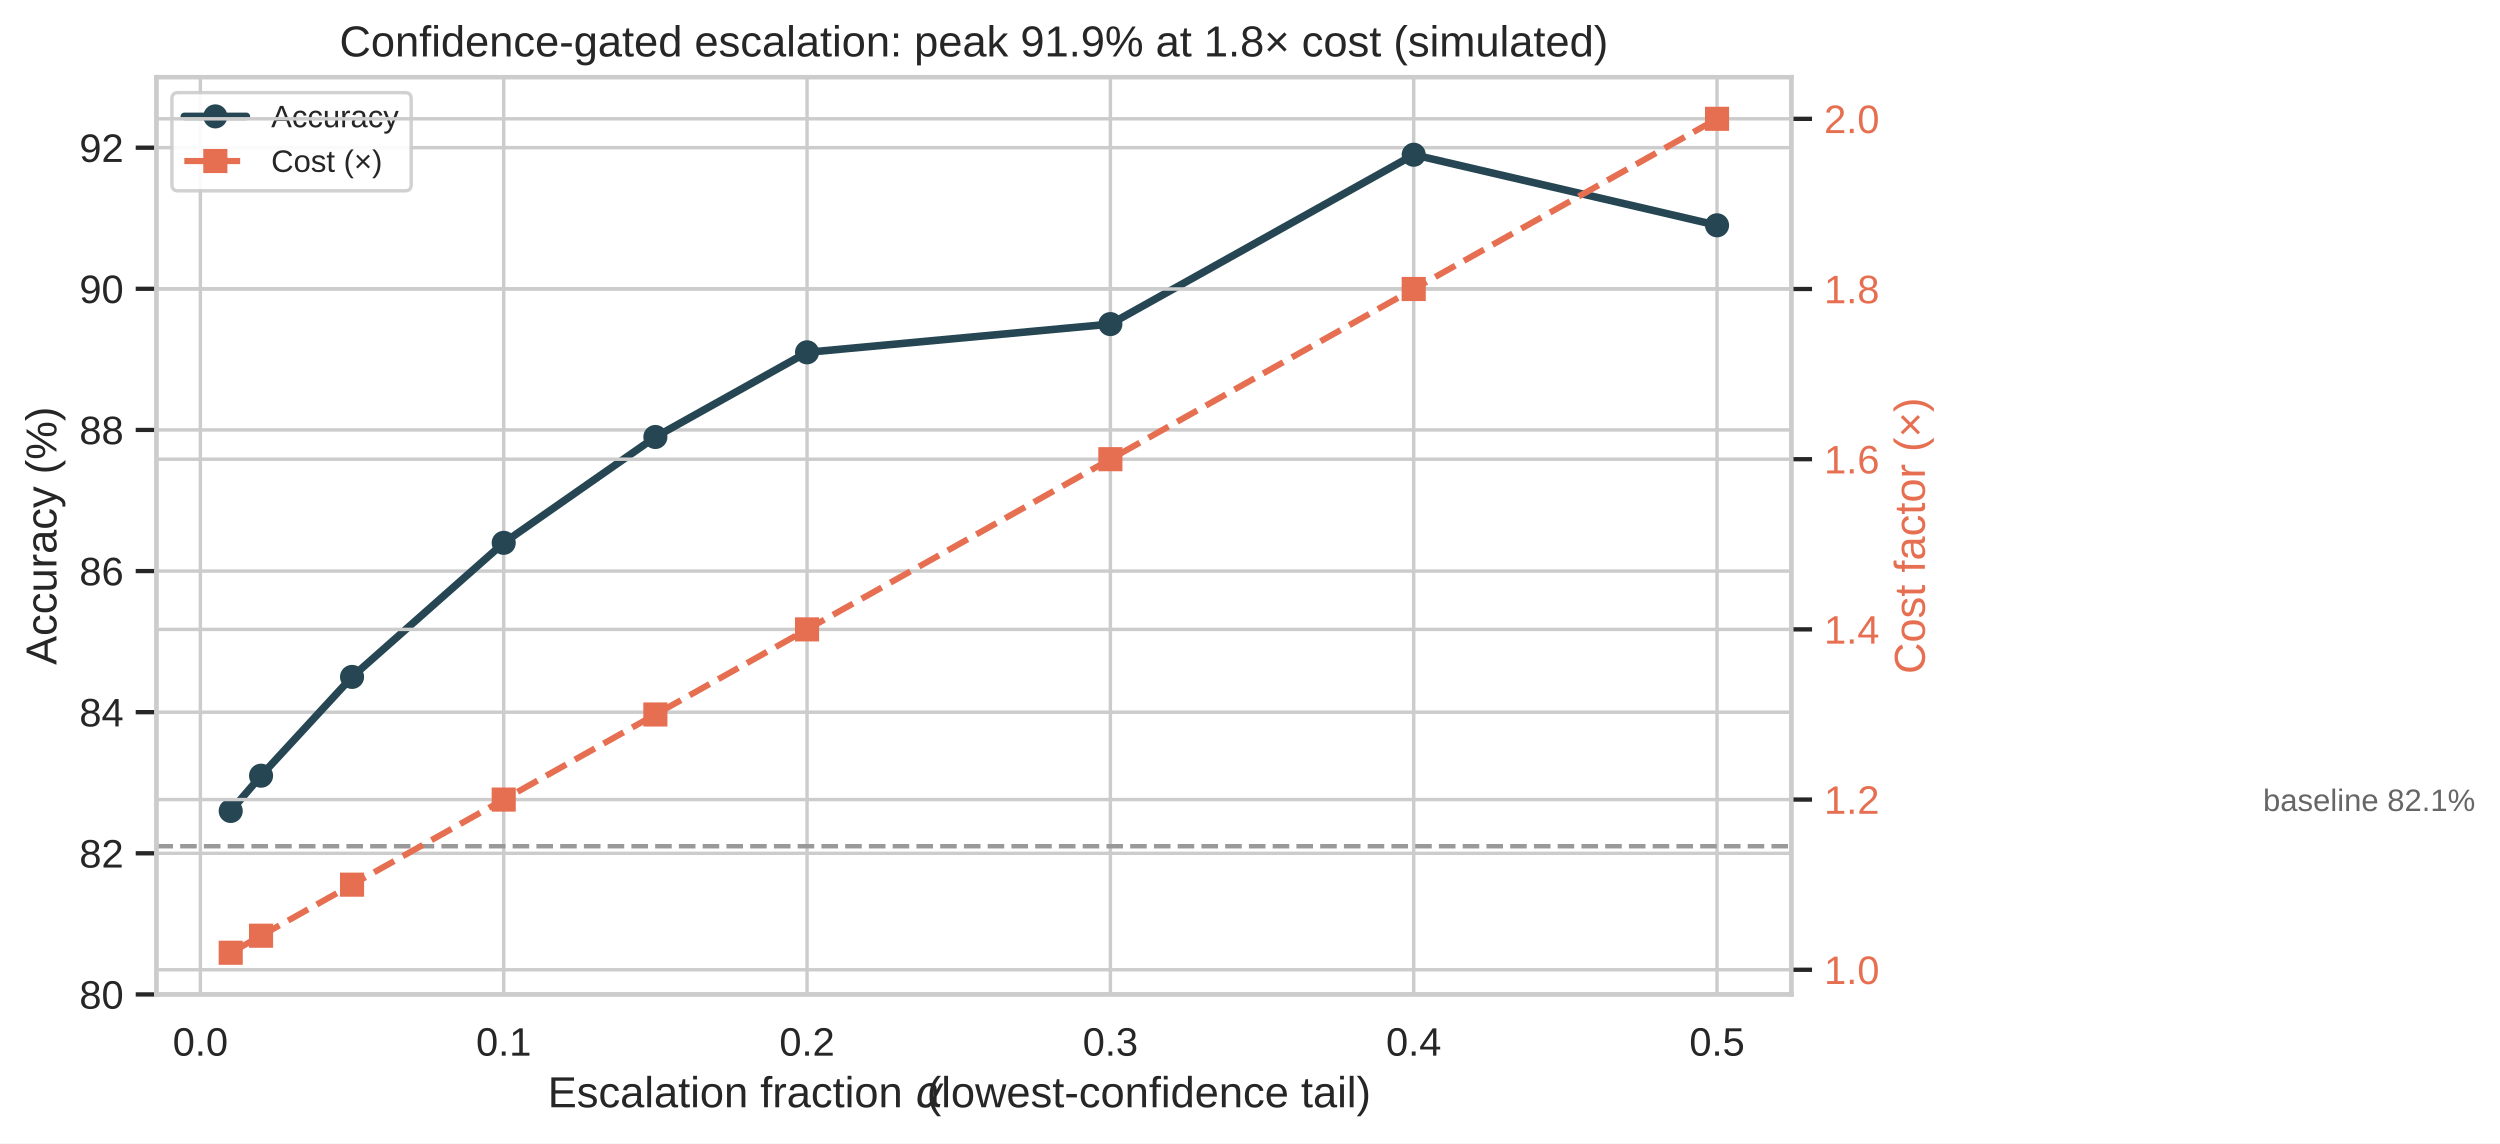
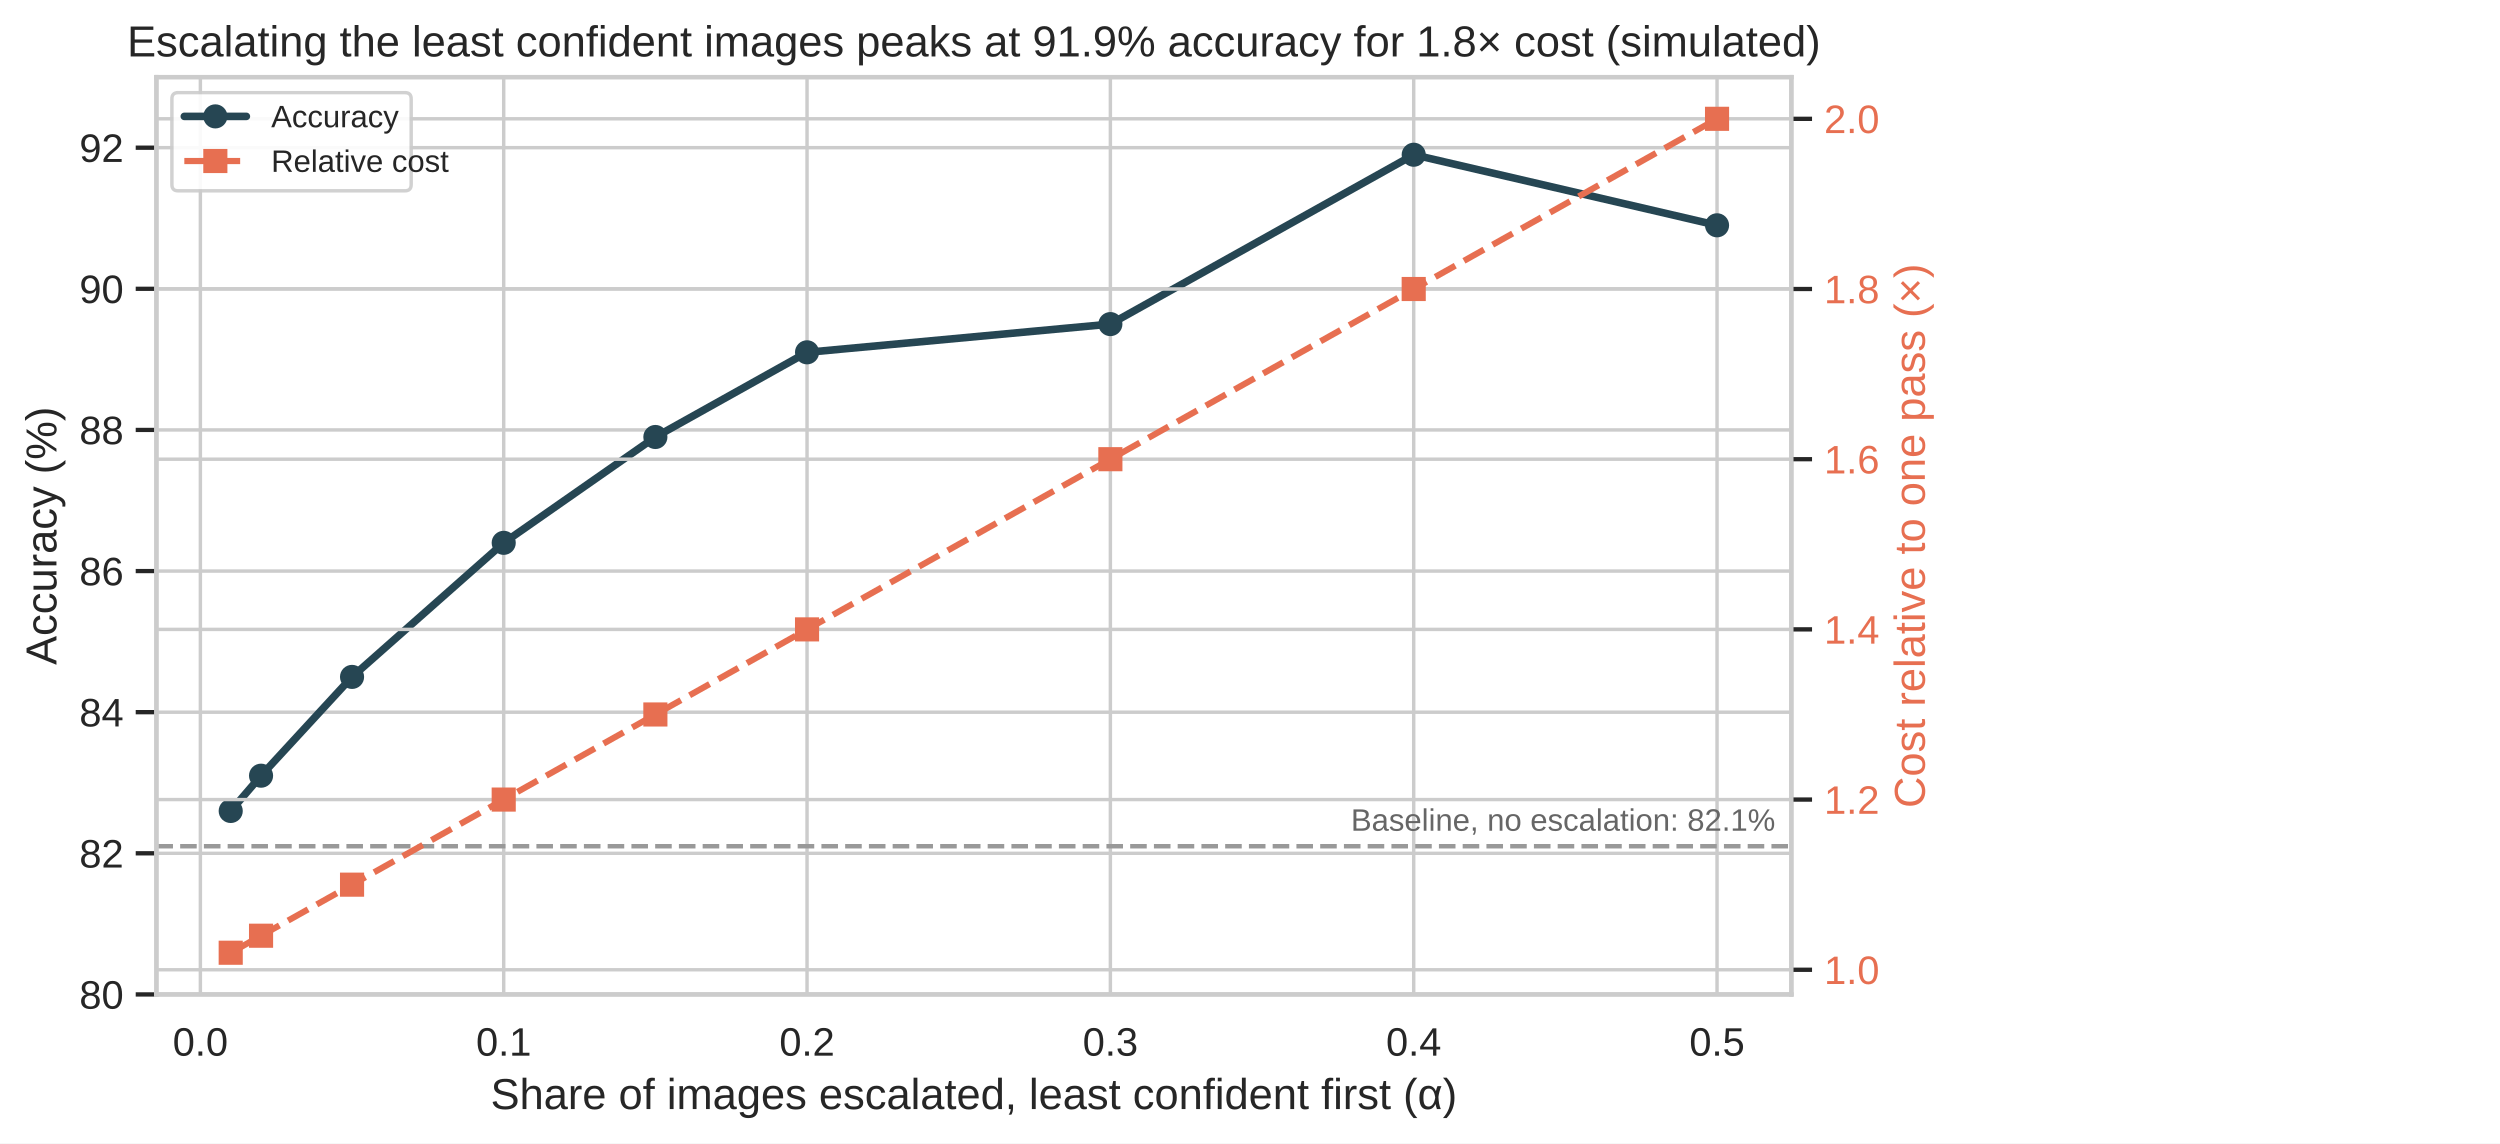
<svg xmlns="http://www.w3.org/2000/svg" xmlns:xlink="http://www.w3.org/1999/xlink" width="725.246pt" height="331.717pt" viewBox="0 0 725.246 331.717" version="1.1">
  <defs>
    <style type="text/css">*{stroke-linejoin: round; stroke-linecap: butt}</style>
  </defs>
  <g id="figure_1">
    <g id="patch_1">
-       <path d="M 0 331.717  L 725.246 331.717  L 725.246 0  L 0 0  z " style="fill: #ffffff" />
+       <path d="M 0 331.717 L 725.246 331.717 L 725.246 0 L 0 0 z " style="fill: #ffffff" />
    </g>
    <g id="axes_1">
      <g id="patch_2">
-         <path d="M 45.37 288.484  L 519.67 288.484  L 519.67 22.372  L 45.37 22.372  z " style="fill: #ffffff" />
+         <path d="M 45.37 288.484 L 519.67 288.484 L 519.67 22.372 L 45.37 22.372 z " style="fill: #ffffff" />
      </g>
      <g id="matplotlib.axis_1">
        <g id="xtick_1">
          <g id="line2d_1">
-             <path d="M 58.13 288.484  L 58.13 22.372  " clip-path="url(#p6af58c1f86)" style="fill: none; stroke: #cccccc; stroke-linecap: round" />
+             <path d="M 58.13 288.484 L 58.13 22.372 " clip-path="url(#p6af58c1f86)" style="fill: none; stroke: #cccccc; stroke-linecap: round" />
          </g>
          <g id="text_1">
            <text style="fill: #262626; font: 11.55px 'Arial', 'DejaVu Sans', 'Liberation Sans', 'Bitstream Vera Sans', sans-serif; text-anchor: middle" x="58.13" y="306.252" transform="rotate(-0 58.12954 306.2517)">0.0</text>
          </g>
        </g>
        <g id="xtick_2">
          <g id="line2d_2">
-             <path d="M 146.126 288.484  L 146.126 22.372  " clip-path="url(#p6af58c1f86)" style="fill: none; stroke: #cccccc; stroke-linecap: round" />
+             <path d="M 146.126 288.484 L 146.126 22.372 " clip-path="url(#p6af58c1f86)" style="fill: none; stroke: #cccccc; stroke-linecap: round" />
          </g>
          <g id="text_2">
            <text style="fill: #262626; font: 11.55px 'Arial', 'DejaVu Sans', 'Liberation Sans', 'Bitstream Vera Sans', sans-serif; text-anchor: middle" x="146.126" y="306.252" transform="rotate(-0 146.1258 306.2517)">0.1</text>
          </g>
        </g>
        <g id="xtick_3">
          <g id="line2d_3">
-             <path d="M 234.122 288.484  L 234.122 22.372  " clip-path="url(#p6af58c1f86)" style="fill: none; stroke: #cccccc; stroke-linecap: round" />
+             <path d="M 234.122 288.484 L 234.122 22.372 " clip-path="url(#p6af58c1f86)" style="fill: none; stroke: #cccccc; stroke-linecap: round" />
          </g>
          <g id="text_3">
            <text style="fill: #262626; font: 11.55px 'Arial', 'DejaVu Sans', 'Liberation Sans', 'Bitstream Vera Sans', sans-serif; text-anchor: middle" x="234.122" y="306.252" transform="rotate(-0 234.1221 306.2517)">0.2</text>
          </g>
        </g>
        <g id="xtick_4">
          <g id="line2d_4">
-             <path d="M 322.118 288.484  L 322.118 22.372  " clip-path="url(#p6af58c1f86)" style="fill: none; stroke: #cccccc; stroke-linecap: round" />
+             <path d="M 322.118 288.484 L 322.118 22.372 " clip-path="url(#p6af58c1f86)" style="fill: none; stroke: #cccccc; stroke-linecap: round" />
          </g>
          <g id="text_4">
            <text style="fill: #262626; font: 11.55px 'Arial', 'DejaVu Sans', 'Liberation Sans', 'Bitstream Vera Sans', sans-serif; text-anchor: middle" x="322.118" y="306.252" transform="rotate(-0 322.1184 306.2517)">0.3</text>
          </g>
        </g>
        <g id="xtick_5">
          <g id="line2d_5">
-             <path d="M 410.115 288.484  L 410.115 22.372  " clip-path="url(#p6af58c1f86)" style="fill: none; stroke: #cccccc; stroke-linecap: round" />
+             <path d="M 410.115 288.484 L 410.115 22.372 " clip-path="url(#p6af58c1f86)" style="fill: none; stroke: #cccccc; stroke-linecap: round" />
          </g>
          <g id="text_5">
            <text style="fill: #262626; font: 11.55px 'Arial', 'DejaVu Sans', 'Liberation Sans', 'Bitstream Vera Sans', sans-serif; text-anchor: middle" x="410.115" y="306.252" transform="rotate(-0 410.1147 306.2517)">0.4</text>
          </g>
        </g>
        <g id="xtick_6">
          <g id="line2d_6">
-             <path d="M 498.111 288.484  L 498.111 22.372  " clip-path="url(#p6af58c1f86)" style="fill: none; stroke: #cccccc; stroke-linecap: round" />
+             <path d="M 498.111 288.484 L 498.111 22.372 " clip-path="url(#p6af58c1f86)" style="fill: none; stroke: #cccccc; stroke-linecap: round" />
          </g>
          <g id="text_6">
            <text style="fill: #262626; font: 11.55px 'Arial', 'DejaVu Sans', 'Liberation Sans', 'Bitstream Vera Sans', sans-serif; text-anchor: middle" x="498.111" y="306.252" transform="rotate(-0 498.111 306.2517)">0.5</text>
          </g>
        </g>
        <g id="text_7">
-           <g style="fill: #262626" transform="translate(158.9141 321.7452)">
-             <text>
-               <tspan style="font: 12.6px 'Arial'" x="0 8.421 14.733 21.046 28.067 30.872 37.893 41.401 44.206 51.227 58.249 61.756 65.264 69.468 76.49 82.802 86.31 89.115 96.136 103.158 114.987 118.495 122.699 125.504 132.526 141.643 148.664 154.977 158.484 162.689 169.001 176.023 183.044 186.552 189.357 196.378 203.399 210.421 216.733 223.755 227.262 230.77 237.791 240.596 243.401" y="-0.531">Escalation fraction  (lowest-confidence tail)</tspan>
-               <tspan style="font: oblique 12.6px 'DejaVu Sans'" x="106.665" y="-0.531">α</tspan>
-             </text>
-           </g>
+           <text style="fill: #262626; font: 12.6px 'Arial', 'DejaVu Sans', sans-serif; text-anchor: middle" x="282.52" y="321.745">Share of images escalated, least confident first (α)</text>
        </g>
      </g>
      <g id="matplotlib.axis_2">
        <g id="ytick_1">
          <g id="line2d_7">
-             <path d="M 45.37 288.484  L 519.67 288.484  " clip-path="url(#p6af58c1f86)" style="fill: none; stroke: #cccccc; stroke-linecap: round" />
+             <path d="M 45.37 288.484 L 519.67 288.484 " clip-path="url(#p6af58c1f86)" style="fill: none; stroke: #cccccc; stroke-linecap: round" />
          </g>
          <g id="line2d_8">
            <defs>
-               <path id="ma8d6018651" d="M 0 0  L -6 0  " style="stroke: #262626; stroke-width: 1.25" />
+               <path id="ma8d6018651" d="M 0 0 L -6 0 " style="stroke: #262626; stroke-width: 1.25" />
            </defs>
            <g>
              <use xlink:href="#ma8d6018651" x="45.37" y="288.484" style="fill: #262626; stroke: #262626; stroke-width: 1.25" />
            </g>
          </g>
          <g id="text_8">
            <text style="fill: #262626; font: 11.55px 'Arial', 'DejaVu Sans', 'Liberation Sans', 'Bitstream Vera Sans', sans-serif; text-anchor: end" x="35.87" y="292.618" transform="rotate(-0 35.87008 292.618)">80</text>
          </g>
        </g>
        <g id="ytick_2">
          <g id="line2d_9">
-             <path d="M 45.37 247.544  L 519.67 247.544  " clip-path="url(#p6af58c1f86)" style="fill: none; stroke: #cccccc; stroke-linecap: round" />
+             <path d="M 45.37 247.544 L 519.67 247.544 " clip-path="url(#p6af58c1f86)" style="fill: none; stroke: #cccccc; stroke-linecap: round" />
          </g>
          <g id="line2d_10">
            <g>
              <use xlink:href="#ma8d6018651" x="45.37" y="247.544" style="fill: #262626; stroke: #262626; stroke-width: 1.25" />
            </g>
          </g>
          <g id="text_9">
            <text style="fill: #262626; font: 11.55px 'Arial', 'DejaVu Sans', 'Liberation Sans', 'Bitstream Vera Sans', sans-serif; text-anchor: end" x="35.87" y="251.678" transform="rotate(-0 35.87008 251.6777)">82</text>
          </g>
        </g>
        <g id="ytick_3">
          <g id="line2d_11">
-             <path d="M 45.37 206.604  L 519.67 206.604  " clip-path="url(#p6af58c1f86)" style="fill: none; stroke: #cccccc; stroke-linecap: round" />
+             <path d="M 45.37 206.604 L 519.67 206.604 " clip-path="url(#p6af58c1f86)" style="fill: none; stroke: #cccccc; stroke-linecap: round" />
          </g>
          <g id="line2d_12">
            <g>
              <use xlink:href="#ma8d6018651" x="45.37" y="206.604" style="fill: #262626; stroke: #262626; stroke-width: 1.25" />
            </g>
          </g>
          <g id="text_10">
            <text style="fill: #262626; font: 11.55px 'Arial', 'DejaVu Sans', 'Liberation Sans', 'Bitstream Vera Sans', sans-serif; text-anchor: end" x="35.87" y="210.737" transform="rotate(-0 35.87008 210.7374)">84</text>
          </g>
        </g>
        <g id="ytick_4">
          <g id="line2d_13">
-             <path d="M 45.37 165.663  L 519.67 165.663  " clip-path="url(#p6af58c1f86)" style="fill: none; stroke: #cccccc; stroke-linecap: round" />
+             <path d="M 45.37 165.663 L 519.67 165.663 " clip-path="url(#p6af58c1f86)" style="fill: none; stroke: #cccccc; stroke-linecap: round" />
          </g>
          <g id="line2d_14">
            <g>
              <use xlink:href="#ma8d6018651" x="45.37" y="165.663" style="fill: #262626; stroke: #262626; stroke-width: 1.25" />
            </g>
          </g>
          <g id="text_11">
            <text style="fill: #262626; font: 11.55px 'Arial', 'DejaVu Sans', 'Liberation Sans', 'Bitstream Vera Sans', sans-serif; text-anchor: end" x="35.87" y="169.797" transform="rotate(-0 35.87008 169.7971)">86</text>
          </g>
        </g>
        <g id="ytick_5">
          <g id="line2d_15">
-             <path d="M 45.37 124.723  L 519.67 124.723  " clip-path="url(#p6af58c1f86)" style="fill: none; stroke: #cccccc; stroke-linecap: round" />
+             <path d="M 45.37 124.723 L 519.67 124.723 " clip-path="url(#p6af58c1f86)" style="fill: none; stroke: #cccccc; stroke-linecap: round" />
          </g>
          <g id="line2d_16">
            <g>
              <use xlink:href="#ma8d6018651" x="45.37" y="124.723" style="fill: #262626; stroke: #262626; stroke-width: 1.25" />
            </g>
          </g>
          <g id="text_12">
            <text style="fill: #262626; font: 11.55px 'Arial', 'DejaVu Sans', 'Liberation Sans', 'Bitstream Vera Sans', sans-serif; text-anchor: end" x="35.87" y="128.857" transform="rotate(-0 35.87008 128.8568)">88</text>
          </g>
        </g>
        <g id="ytick_6">
          <g id="line2d_17">
-             <path d="M 45.37 83.783  L 519.67 83.783  " clip-path="url(#p6af58c1f86)" style="fill: none; stroke: #cccccc; stroke-linecap: round" />
+             <path d="M 45.37 83.783 L 519.67 83.783 " clip-path="url(#p6af58c1f86)" style="fill: none; stroke: #cccccc; stroke-linecap: round" />
          </g>
          <g id="line2d_18">
            <g>
              <use xlink:href="#ma8d6018651" x="45.37" y="83.783" style="fill: #262626; stroke: #262626; stroke-width: 1.25" />
            </g>
          </g>
          <g id="text_13">
            <text style="fill: #262626; font: 11.55px 'Arial', 'DejaVu Sans', 'Liberation Sans', 'Bitstream Vera Sans', sans-serif; text-anchor: end" x="35.87" y="87.917" transform="rotate(-0 35.87008 87.91651)">90</text>
          </g>
        </g>
        <g id="ytick_7">
          <g id="line2d_19">
-             <path d="M 45.37 42.843  L 519.67 42.843  " clip-path="url(#p6af58c1f86)" style="fill: none; stroke: #cccccc; stroke-linecap: round" />
+             <path d="M 45.37 42.843 L 519.67 42.843 " clip-path="url(#p6af58c1f86)" style="fill: none; stroke: #cccccc; stroke-linecap: round" />
          </g>
          <g id="line2d_20">
            <g>
              <use xlink:href="#ma8d6018651" x="45.37" y="42.843" style="fill: #262626; stroke: #262626; stroke-width: 1.25" />
            </g>
          </g>
          <g id="text_14">
            <text style="fill: #262626; font: 11.55px 'Arial', 'DejaVu Sans', 'Liberation Sans', 'Bitstream Vera Sans', sans-serif; text-anchor: end" x="35.87" y="46.976" transform="rotate(-0 35.87008 46.9762)">92</text>
          </g>
        </g>
        <g id="text_15">
          <text style="fill: #262626; font: 12.6px 'Arial', 'DejaVu Sans', 'Liberation Sans', 'Bitstream Vera Sans', sans-serif; text-anchor: middle" x="16.372" y="155.428" transform="rotate(-90 16.37241 155.4284)">Accuracy (%)</text>
        </g>
      </g>
      <g id="line2d_21">
-         <path d="M 45.37 245.497  L 519.67 245.497  " clip-path="url(#p6af58c1f86)" style="fill: none; stroke-dasharray: 4.81,2.08; stroke-dashoffset: 0; stroke: #999999; stroke-width: 1.3" />
+         <path d="M 45.37 245.497 L 519.67 245.497 " clip-path="url(#p6af58c1f86)" style="fill: none; stroke-dasharray: 4.81,2.08; stroke-dashoffset: 0; stroke: #999999; stroke-width: 1.3" />
      </g>
      <g id="patch_3">
-         <path d="M 45.37 288.484  L 45.37 22.372  " style="fill: none; stroke: #cccccc; stroke-width: 1.25; stroke-linejoin: miter; stroke-linecap: square" />
+         <path d="M 45.37 288.484 L 45.37 22.372 " style="fill: none; stroke: #cccccc; stroke-width: 1.25; stroke-linejoin: miter; stroke-linecap: square" />
      </g>
      <g id="patch_4">
-         <path d="M 519.67 288.484  L 519.67 22.372  " style="fill: none; stroke: #cccccc; stroke-width: 1.25; stroke-linejoin: miter; stroke-linecap: square" />
+         <path d="M 519.67 288.484 L 519.67 22.372 " style="fill: none; stroke: #cccccc; stroke-width: 1.25; stroke-linejoin: miter; stroke-linecap: square" />
      </g>
      <g id="patch_5">
-         <path d="M 45.37 288.484  L 519.67 288.484  " style="fill: none; stroke: #cccccc; stroke-width: 1.25; stroke-linejoin: miter; stroke-linecap: square" />
+         <path d="M 45.37 288.484 L 519.67 288.484 " style="fill: none; stroke: #cccccc; stroke-width: 1.25; stroke-linejoin: miter; stroke-linecap: square" />
      </g>
      <g id="patch_6">
-         <path d="M 45.37 22.372  L 519.67 22.372  " style="fill: none; stroke: #cccccc; stroke-width: 1.25; stroke-linejoin: miter; stroke-linecap: square" />
+         <path d="M 45.37 22.372 L 519.67 22.372 " style="fill: none; stroke: #cccccc; stroke-width: 1.25; stroke-linejoin: miter; stroke-linecap: square" />
      </g>
      <g id="line2d_22">
-         <path d="M 66.929 235.262  L 75.729 225.027  L 102.128 196.369  L 146.126 157.475  L 190.124 126.77  L 234.122 102.206  L 322.118 94.018  L 410.115 44.89  L 498.111 65.36  " clip-path="url(#p6af58c1f86)" style="fill: none; stroke: #264653; stroke-width: 2.2; stroke-linecap: round" />
+         <path d="M 66.929 235.262 L 75.729 225.027 L 102.128 196.369 L 146.126 157.475 L 190.124 126.77 L 234.122 102.206 L 322.118 94.018 L 410.115 44.89 L 498.111 65.36 " clip-path="url(#p6af58c1f86)" style="fill: none; stroke: #264653; stroke-width: 2.2; stroke-linecap: round" />
        <defs>
-           <path id="m2ef602ceb6" d="M 0 3  C 0.796 3 1.559 2.684 2.121 2.121  C 2.684 1.559 3 0.796 3 0  C 3 -0.796 2.684 -1.559 2.121 -2.121  C 1.559 -2.684 0.796 -3 0 -3  C -0.796 -3 -1.559 -2.684 -2.121 -2.121  C -2.684 -1.559 -3 -0.796 -3 0  C -3 0.796 -2.684 1.559 -2.121 2.121  C -1.559 2.684 -0.796 3 0 3  z " style="stroke: #264653" />
+           <path id="m2ef602ceb6" d="M 0 3 C 0.796 3 1.559 2.684 2.121 2.121 C 2.684 1.559 3 0.796 3 0 C 3 -0.796 2.684 -1.559 2.121 -2.121 C 1.559 -2.684 0.796 -3 0 -3 C -0.796 -3 -1.559 -2.684 -2.121 -2.121 C -2.684 -1.559 -3 -0.796 -3 0 C -3 0.796 -2.684 1.559 -2.121 2.121 C -1.559 2.684 -0.796 3 0 3 z " style="stroke: #264653" />
        </defs>
        <g clip-path="url(#p6af58c1f86)">
          <use xlink:href="#m2ef602ceb6" x="66.929" y="235.262" style="fill: #264653; stroke: #264653" />
          <use xlink:href="#m2ef602ceb6" x="75.729" y="225.027" style="fill: #264653; stroke: #264653" />
          <use xlink:href="#m2ef602ceb6" x="102.128" y="196.369" style="fill: #264653; stroke: #264653" />
          <use xlink:href="#m2ef602ceb6" x="146.126" y="157.475" style="fill: #264653; stroke: #264653" />
          <use xlink:href="#m2ef602ceb6" x="190.124" y="126.77" style="fill: #264653; stroke: #264653" />
          <use xlink:href="#m2ef602ceb6" x="234.122" y="102.206" style="fill: #264653; stroke: #264653" />
          <use xlink:href="#m2ef602ceb6" x="322.118" y="94.018" style="fill: #264653; stroke: #264653" />
          <use xlink:href="#m2ef602ceb6" x="410.115" y="44.89" style="fill: #264653; stroke: #264653" />
          <use xlink:href="#m2ef602ceb6" x="498.111" y="65.36" style="fill: #264653; stroke: #264653" />
        </g>
      </g>
      <g id="text_16">
-         <text style="fill: #666666; font: 9px 'Arial', 'DejaVu Sans', 'Liberation Sans', 'Bitstream Vera Sans', sans-serif; text-anchor: start" x="656.504" y="235.262" transform="rotate(-0 656.5043 235.262)">baseline 82.1%</text>
+         <text style="fill: #666666; font: 9px 'Arial', 'DejaVu Sans', 'Liberation Sans', 'Bitstream Vera Sans', sans-serif; text-anchor: end" x="515" y="241" transform="rotate(-0 515 241)">Baseline, no escalation: 82.1%</text>
      </g>
      <g id="text_17">
-         <text style="fill: #262626; font: 12.6px 'Arial', 'DejaVu Sans', 'Liberation Sans', 'Bitstream Vera Sans', sans-serif; text-anchor: middle" x="282.52" y="16.372" transform="rotate(-0 282.5201 16.37241)">Confidence-gated escalation: peak 91.9% at 1.8× cost (simulated)</text>
-       </g>
-       <g id="legend_1">
-         <g id="patch_7">
-           <path d="M 51.67 55.355  L 117.48 55.355  Q 119.28 55.355 119.28 53.555  L 119.28 28.672  Q 119.28 26.872 117.48 26.872  L 51.67 26.872  Q 49.87 26.872 49.87 28.672  L 49.87 53.555  Q 49.87 55.355 51.67 55.355  z " style="fill: #ffffff; opacity: 0.9; stroke: #cccccc; stroke-linejoin: miter" />
-         </g>
-         <g id="line2d_23">
-           <path d="M 53.47 33.764  L 62.47 33.764  L 71.47 33.764  " style="fill: none; stroke: #264653; stroke-width: 2.2; stroke-linecap: round" />
-           <g>
-             <use xlink:href="#m2ef602ceb6" x="62.47" y="33.764" style="fill: #264653; stroke: #264653" />
-           </g>
-         </g>
-         <g id="text_18">
-           <text style="fill: #262626; font: 9px 'Arial', 'DejaVu Sans', 'Liberation Sans', 'Bitstream Vera Sans', sans-serif; text-anchor: start" x="78.67" y="36.914" transform="rotate(-0 78.67008 36.91444)">Accuracy</text>
-         </g>
-         <g id="line2d_24">
-           <path d="M 53.47 46.71  L 62.47 46.71  L 71.47 46.71  " style="fill: none; stroke-dasharray: 6.66,2.88; stroke-dashoffset: 0; stroke: #e76f51; stroke-width: 1.8" />
-           <defs>
-             <path id="m08555dbc78" d="M -3 3  L 3 3  L 3 -3  L -3 -3  z " style="stroke: #e76f51; stroke-linejoin: miter" />
-           </defs>
-           <g>
-             <use xlink:href="#m08555dbc78" x="62.47" y="46.71" style="fill: #e76f51; stroke: #e76f51; stroke-linejoin: miter" />
-           </g>
-         </g>
-         <g id="text_19">
-           <text style="fill: #262626; font: 9px 'Arial', 'DejaVu Sans', 'Liberation Sans', 'Bitstream Vera Sans', sans-serif; text-anchor: start" x="78.67" y="49.86" transform="rotate(-0 78.67008 49.86037)">Cost (×)</text>
-         </g>
+         <text style="fill: #262626; font: 12.6px 'Arial', 'DejaVu Sans', 'Liberation Sans', 'Bitstream Vera Sans', sans-serif; text-anchor: middle" x="282.52" y="16.372" transform="rotate(-0 282.5201 16.37241)">Escalating the least confident images peaks at 91.9% accuracy for 1.8× cost (simulated)</text>
      </g>
    </g>
    <g id="axes_2">
      <g id="matplotlib.axis_3">
        <g id="ytick_8">
          <g id="line2d_25">
-             <path d="M 45.37 281.326  L 519.67 281.326  " clip-path="url(#p6af58c1f86)" style="fill: none; stroke: #cccccc; stroke-linecap: round" />
+             <path d="M 45.37 281.326 L 519.67 281.326 " clip-path="url(#p6af58c1f86)" style="fill: none; stroke: #cccccc; stroke-linecap: round" />
          </g>
          <g id="line2d_26">
            <defs>
-               <path id="mfc2be93bea" d="M 0 0  L 6 0  " style="stroke: #262626; stroke-width: 1.25" />
+               <path id="mfc2be93bea" d="M 0 0 L 6 0 " style="stroke: #262626; stroke-width: 1.25" />
            </defs>
            <g>
              <use xlink:href="#mfc2be93bea" x="519.67" y="281.326" style="fill: #262626; stroke: #262626; stroke-width: 1.25" />
            </g>
          </g>
          <g id="text_20">
            <text style="fill: #e76f51; font: 11.55px 'Arial', 'DejaVu Sans', 'Liberation Sans', 'Bitstream Vera Sans', sans-serif; text-anchor: start" x="529.17" y="285.459" transform="rotate(-0 529.1701 285.4592)">1.0</text>
          </g>
        </g>
        <g id="ytick_9">
          <g id="line2d_27">
-             <path d="M 45.37 231.954  L 519.67 231.954  " clip-path="url(#p6af58c1f86)" style="fill: none; stroke: #cccccc; stroke-linecap: round" />
+             <path d="M 45.37 231.954 L 519.67 231.954 " clip-path="url(#p6af58c1f86)" style="fill: none; stroke: #cccccc; stroke-linecap: round" />
          </g>
          <g id="line2d_28">
            <g>
              <use xlink:href="#mfc2be93bea" x="519.67" y="231.954" style="fill: #262626; stroke: #262626; stroke-width: 1.25" />
            </g>
          </g>
          <g id="text_21">
            <text style="fill: #e76f51; font: 11.55px 'Arial', 'DejaVu Sans', 'Liberation Sans', 'Bitstream Vera Sans', sans-serif; text-anchor: start" x="529.17" y="236.088" transform="rotate(-0 529.1701 236.0878)">1.2</text>
          </g>
        </g>
        <g id="ytick_10">
          <g id="line2d_29">
-             <path d="M 45.37 182.583  L 519.67 182.583  " clip-path="url(#p6af58c1f86)" style="fill: none; stroke: #cccccc; stroke-linecap: round" />
+             <path d="M 45.37 182.583 L 519.67 182.583 " clip-path="url(#p6af58c1f86)" style="fill: none; stroke: #cccccc; stroke-linecap: round" />
          </g>
          <g id="line2d_30">
            <g>
              <use xlink:href="#mfc2be93bea" x="519.67" y="182.583" style="fill: #262626; stroke: #262626; stroke-width: 1.25" />
            </g>
          </g>
          <g id="text_22">
            <text style="fill: #e76f51; font: 11.55px 'Arial', 'DejaVu Sans', 'Liberation Sans', 'Bitstream Vera Sans', sans-serif; text-anchor: start" x="529.17" y="186.716" transform="rotate(-0 529.1701 186.7163)">1.4</text>
          </g>
        </g>
        <g id="ytick_11">
          <g id="line2d_31">
-             <path d="M 45.37 133.211  L 519.67 133.211  " clip-path="url(#p6af58c1f86)" style="fill: none; stroke: #cccccc; stroke-linecap: round" />
+             <path d="M 45.37 133.211 L 519.67 133.211 " clip-path="url(#p6af58c1f86)" style="fill: none; stroke: #cccccc; stroke-linecap: round" />
          </g>
          <g id="line2d_32">
            <g>
              <use xlink:href="#mfc2be93bea" x="519.67" y="133.211" style="fill: #262626; stroke: #262626; stroke-width: 1.25" />
            </g>
          </g>
          <g id="text_23">
            <text style="fill: #e76f51; font: 11.55px 'Arial', 'DejaVu Sans', 'Liberation Sans', 'Bitstream Vera Sans', sans-serif; text-anchor: start" x="529.17" y="137.345" transform="rotate(-0 529.1701 137.3449)">1.6</text>
          </g>
        </g>
        <g id="ytick_12">
          <g id="line2d_33">
-             <path d="M 45.37 83.84  L 519.67 83.84  " clip-path="url(#p6af58c1f86)" style="fill: none; stroke: #cccccc; stroke-linecap: round" />
+             <path d="M 45.37 83.84 L 519.67 83.84 " clip-path="url(#p6af58c1f86)" style="fill: none; stroke: #cccccc; stroke-linecap: round" />
          </g>
          <g id="line2d_34">
            <g>
              <use xlink:href="#mfc2be93bea" x="519.67" y="83.84" style="fill: #262626; stroke: #262626; stroke-width: 1.25" />
            </g>
          </g>
          <g id="text_24">
            <text style="fill: #e76f51; font: 11.55px 'Arial', 'DejaVu Sans', 'Liberation Sans', 'Bitstream Vera Sans', sans-serif; text-anchor: start" x="529.17" y="87.973" transform="rotate(-0 529.1701 87.97347)">1.8</text>
          </g>
        </g>
        <g id="ytick_13">
          <g id="line2d_35">
-             <path d="M 45.37 34.468  L 519.67 34.468  " clip-path="url(#p6af58c1f86)" style="fill: none; stroke: #cccccc; stroke-linecap: round" />
+             <path d="M 45.37 34.468 L 519.67 34.468 " clip-path="url(#p6af58c1f86)" style="fill: none; stroke: #cccccc; stroke-linecap: round" />
          </g>
          <g id="line2d_36">
            <g>
              <use xlink:href="#mfc2be93bea" x="519.67" y="34.468" style="fill: #262626; stroke: #262626; stroke-width: 1.25" />
            </g>
          </g>
          <g id="text_25">
            <text style="fill: #e76f51; font: 11.55px 'Arial', 'DejaVu Sans', 'Liberation Sans', 'Bitstream Vera Sans', sans-serif; text-anchor: start" x="529.17" y="38.602" transform="rotate(-0 529.1701 38.60204)">2.0</text>
          </g>
        </g>
        <g id="text_26">
-           <text style="fill: #e76f51; font: 12.6px 'Arial', 'DejaVu Sans', 'Liberation Sans', 'Bitstream Vera Sans', sans-serif; text-anchor: middle" x="558.397" y="155.428" transform="rotate(-90 558.397 155.4284)">Cost factor (×)</text>
+           <text style="fill: #e76f51; font: 12.6px 'Arial', 'DejaVu Sans', 'Liberation Sans', 'Bitstream Vera Sans', sans-serif; text-anchor: middle" x="558.397" y="155.428" transform="rotate(-90 558.397 155.4284)">Cost relative to one pass (×)</text>
        </g>
      </g>
      <g id="line2d_37">
-         <path d="M 66.929 276.388  L 75.729 271.451  L 102.128 256.64  L 146.126 231.954  L 190.124 207.268  L 234.122 182.583  L 322.118 133.211  L 410.115 83.84  L 498.111 34.468  " clip-path="url(#p6af58c1f86)" style="fill: none; stroke-dasharray: 6.66,2.88; stroke-dashoffset: 0; stroke: #e76f51; stroke-width: 1.8" />
+         <path d="M 66.929 276.388 L 75.729 271.451 L 102.128 256.64 L 146.126 231.954 L 190.124 207.268 L 234.122 182.583 L 322.118 133.211 L 410.115 83.84 L 498.111 34.468 " clip-path="url(#p6af58c1f86)" style="fill: none; stroke-dasharray: 6.66,2.88; stroke-dashoffset: 0; stroke: #e76f51; stroke-width: 1.8" />
        <g clip-path="url(#p6af58c1f86)">
          <use xlink:href="#m08555dbc78" x="66.929" y="276.388" style="fill: #e76f51; stroke: #e76f51; stroke-linejoin: miter" />
          <use xlink:href="#m08555dbc78" x="75.729" y="271.451" style="fill: #e76f51; stroke: #e76f51; stroke-linejoin: miter" />
          <use xlink:href="#m08555dbc78" x="102.128" y="256.64" style="fill: #e76f51; stroke: #e76f51; stroke-linejoin: miter" />
          <use xlink:href="#m08555dbc78" x="146.126" y="231.954" style="fill: #e76f51; stroke: #e76f51; stroke-linejoin: miter" />
          <use xlink:href="#m08555dbc78" x="190.124" y="207.268" style="fill: #e76f51; stroke: #e76f51; stroke-linejoin: miter" />
          <use xlink:href="#m08555dbc78" x="234.122" y="182.583" style="fill: #e76f51; stroke: #e76f51; stroke-linejoin: miter" />
          <use xlink:href="#m08555dbc78" x="322.118" y="133.211" style="fill: #e76f51; stroke: #e76f51; stroke-linejoin: miter" />
          <use xlink:href="#m08555dbc78" x="410.115" y="83.84" style="fill: #e76f51; stroke: #e76f51; stroke-linejoin: miter" />
          <use xlink:href="#m08555dbc78" x="498.111" y="34.468" style="fill: #e76f51; stroke: #e76f51; stroke-linejoin: miter" />
        </g>
      </g>
      <g id="patch_8">
-         <path d="M 45.37 288.484  L 45.37 22.372  " style="fill: none; stroke: #cccccc; stroke-width: 1.25; stroke-linejoin: miter; stroke-linecap: square" />
+         <path d="M 45.37 288.484 L 45.37 22.372 " style="fill: none; stroke: #cccccc; stroke-width: 1.25; stroke-linejoin: miter; stroke-linecap: square" />
      </g>
      <g id="patch_9">
-         <path d="M 519.67 288.484  L 519.67 22.372  " style="fill: none; stroke: #cccccc; stroke-width: 1.25; stroke-linejoin: miter; stroke-linecap: square" />
+         <path d="M 519.67 288.484 L 519.67 22.372 " style="fill: none; stroke: #cccccc; stroke-width: 1.25; stroke-linejoin: miter; stroke-linecap: square" />
      </g>
      <g id="patch_10">
-         <path d="M 45.37 288.484  L 519.67 288.484  " style="fill: none; stroke: #cccccc; stroke-width: 1.25; stroke-linejoin: miter; stroke-linecap: square" />
+         <path d="M 45.37 288.484 L 519.67 288.484 " style="fill: none; stroke: #cccccc; stroke-width: 1.25; stroke-linejoin: miter; stroke-linecap: square" />
      </g>
      <g id="patch_11">
-         <path d="M 45.37 22.372  L 519.67 22.372  " style="fill: none; stroke: #cccccc; stroke-width: 1.25; stroke-linejoin: miter; stroke-linecap: square" />
+         <path d="M 45.37 22.372 L 519.67 22.372 " style="fill: none; stroke: #cccccc; stroke-width: 1.25; stroke-linejoin: miter; stroke-linecap: square" />
+       </g>
+     </g>
+     <g id="legend_1">
+       <g id="patch_7">
+         <path d="M 51.67 55.355 L 117.48 55.355 Q 119.28 55.355 119.28 53.555 L 119.28 28.672 Q 119.28 26.872 117.48 26.872 L 51.67 26.872 Q 49.87 26.872 49.87 28.672 L 49.87 53.555 Q 49.87 55.355 51.67 55.355 z " style="fill: #ffffff; opacity: 0.9; stroke: #cccccc; stroke-linejoin: miter" />
+       </g>
+       <g id="line2d_23">
+         <path d="M 53.47 33.764 L 62.47 33.764 L 71.47 33.764 " style="fill: none; stroke: #264653; stroke-width: 2.2; stroke-linecap: round" />
+         <g>
+           <use xlink:href="#m2ef602ceb6" x="62.47" y="33.764" style="fill: #264653; stroke: #264653" />
+         </g>
+       </g>
+       <g id="text_18">
+         <text style="fill: #262626; font: 9px 'Arial', 'DejaVu Sans', 'Liberation Sans', 'Bitstream Vera Sans', sans-serif; text-anchor: start" x="78.67" y="36.914" transform="rotate(-0 78.67008 36.91444)">Accuracy</text>
+       </g>
+       <g id="line2d_24">
+         <path d="M 53.47 46.71 L 62.47 46.71 L 71.47 46.71 " style="fill: none; stroke-dasharray: 6.66,2.88; stroke-dashoffset: 0; stroke: #e76f51; stroke-width: 1.8" />
+         <defs>
+           <path id="m08555dbc78" d="M -3 3 L 3 3 L 3 -3 L -3 -3 z " style="stroke: #e76f51; stroke-linejoin: miter" />
+         </defs>
+         <g>
+           <use xlink:href="#m08555dbc78" x="62.47" y="46.71" style="fill: #e76f51; stroke: #e76f51; stroke-linejoin: miter" />
+         </g>
+       </g>
+       <g id="text_19">
+         <text style="fill: #262626; font: 9px 'Arial', 'DejaVu Sans', 'Liberation Sans', 'Bitstream Vera Sans', sans-serif; text-anchor: start" x="78.67" y="49.86" transform="rotate(-0 78.67008 49.86037)">Relative cost</text>
      </g>
    </g>
  </g>
  <defs>
    <clipPath id="p6af58c1f86">
      <rect x="45.37" y="22.372" width="474.3" height="266.112" />
    </clipPath>
  </defs>
</svg>
